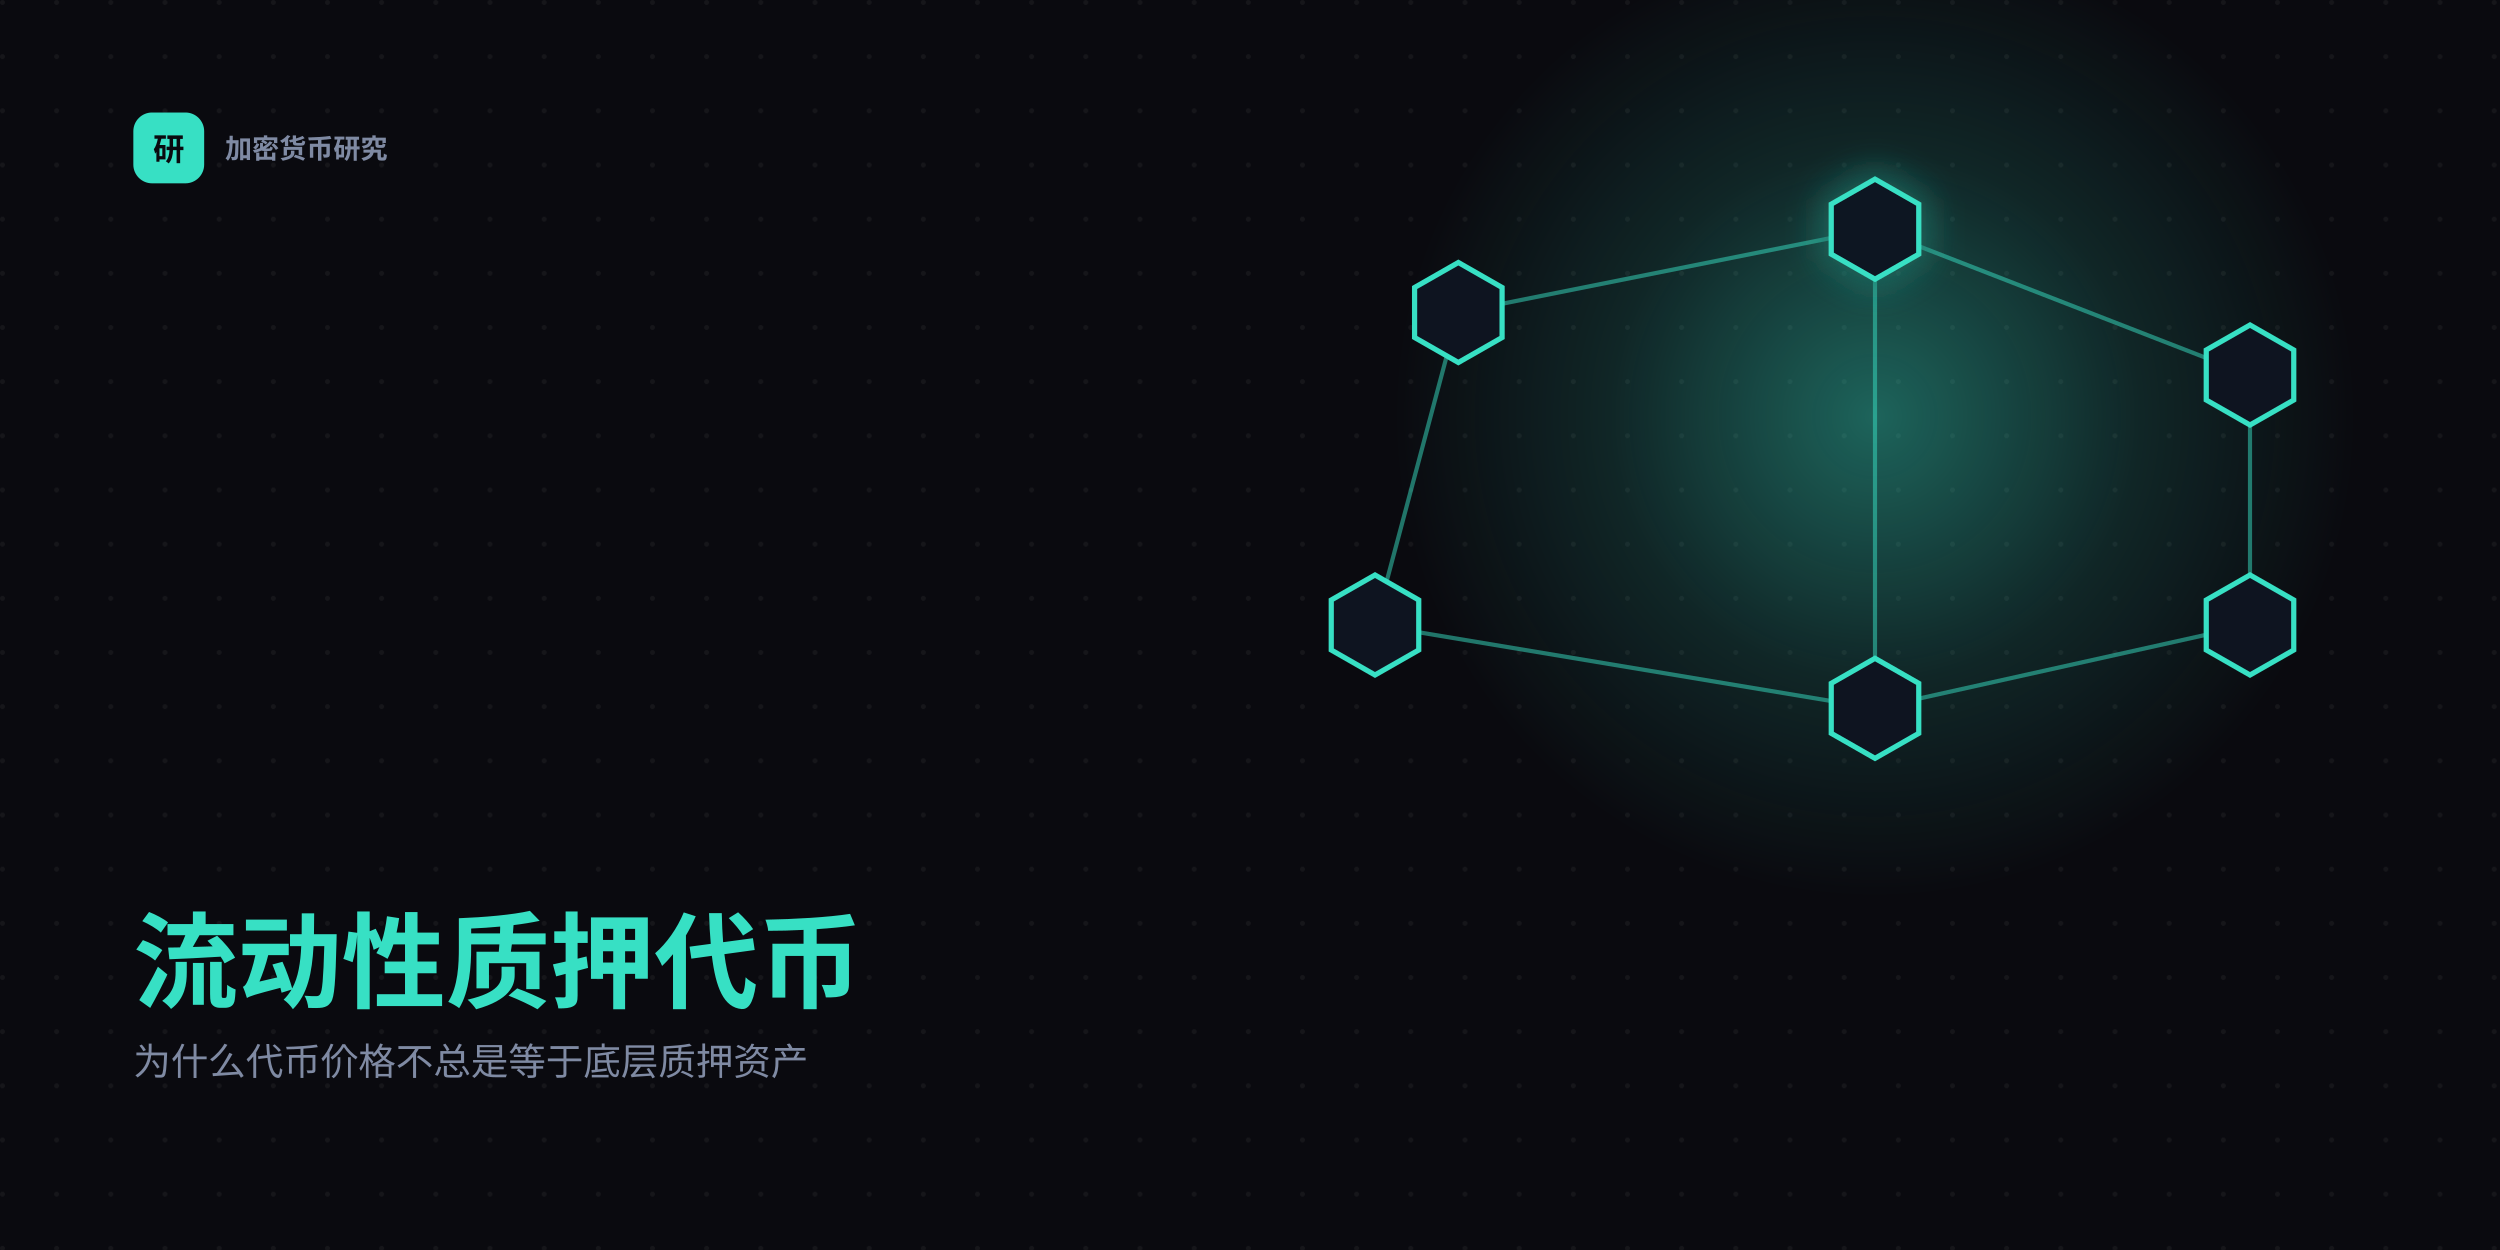
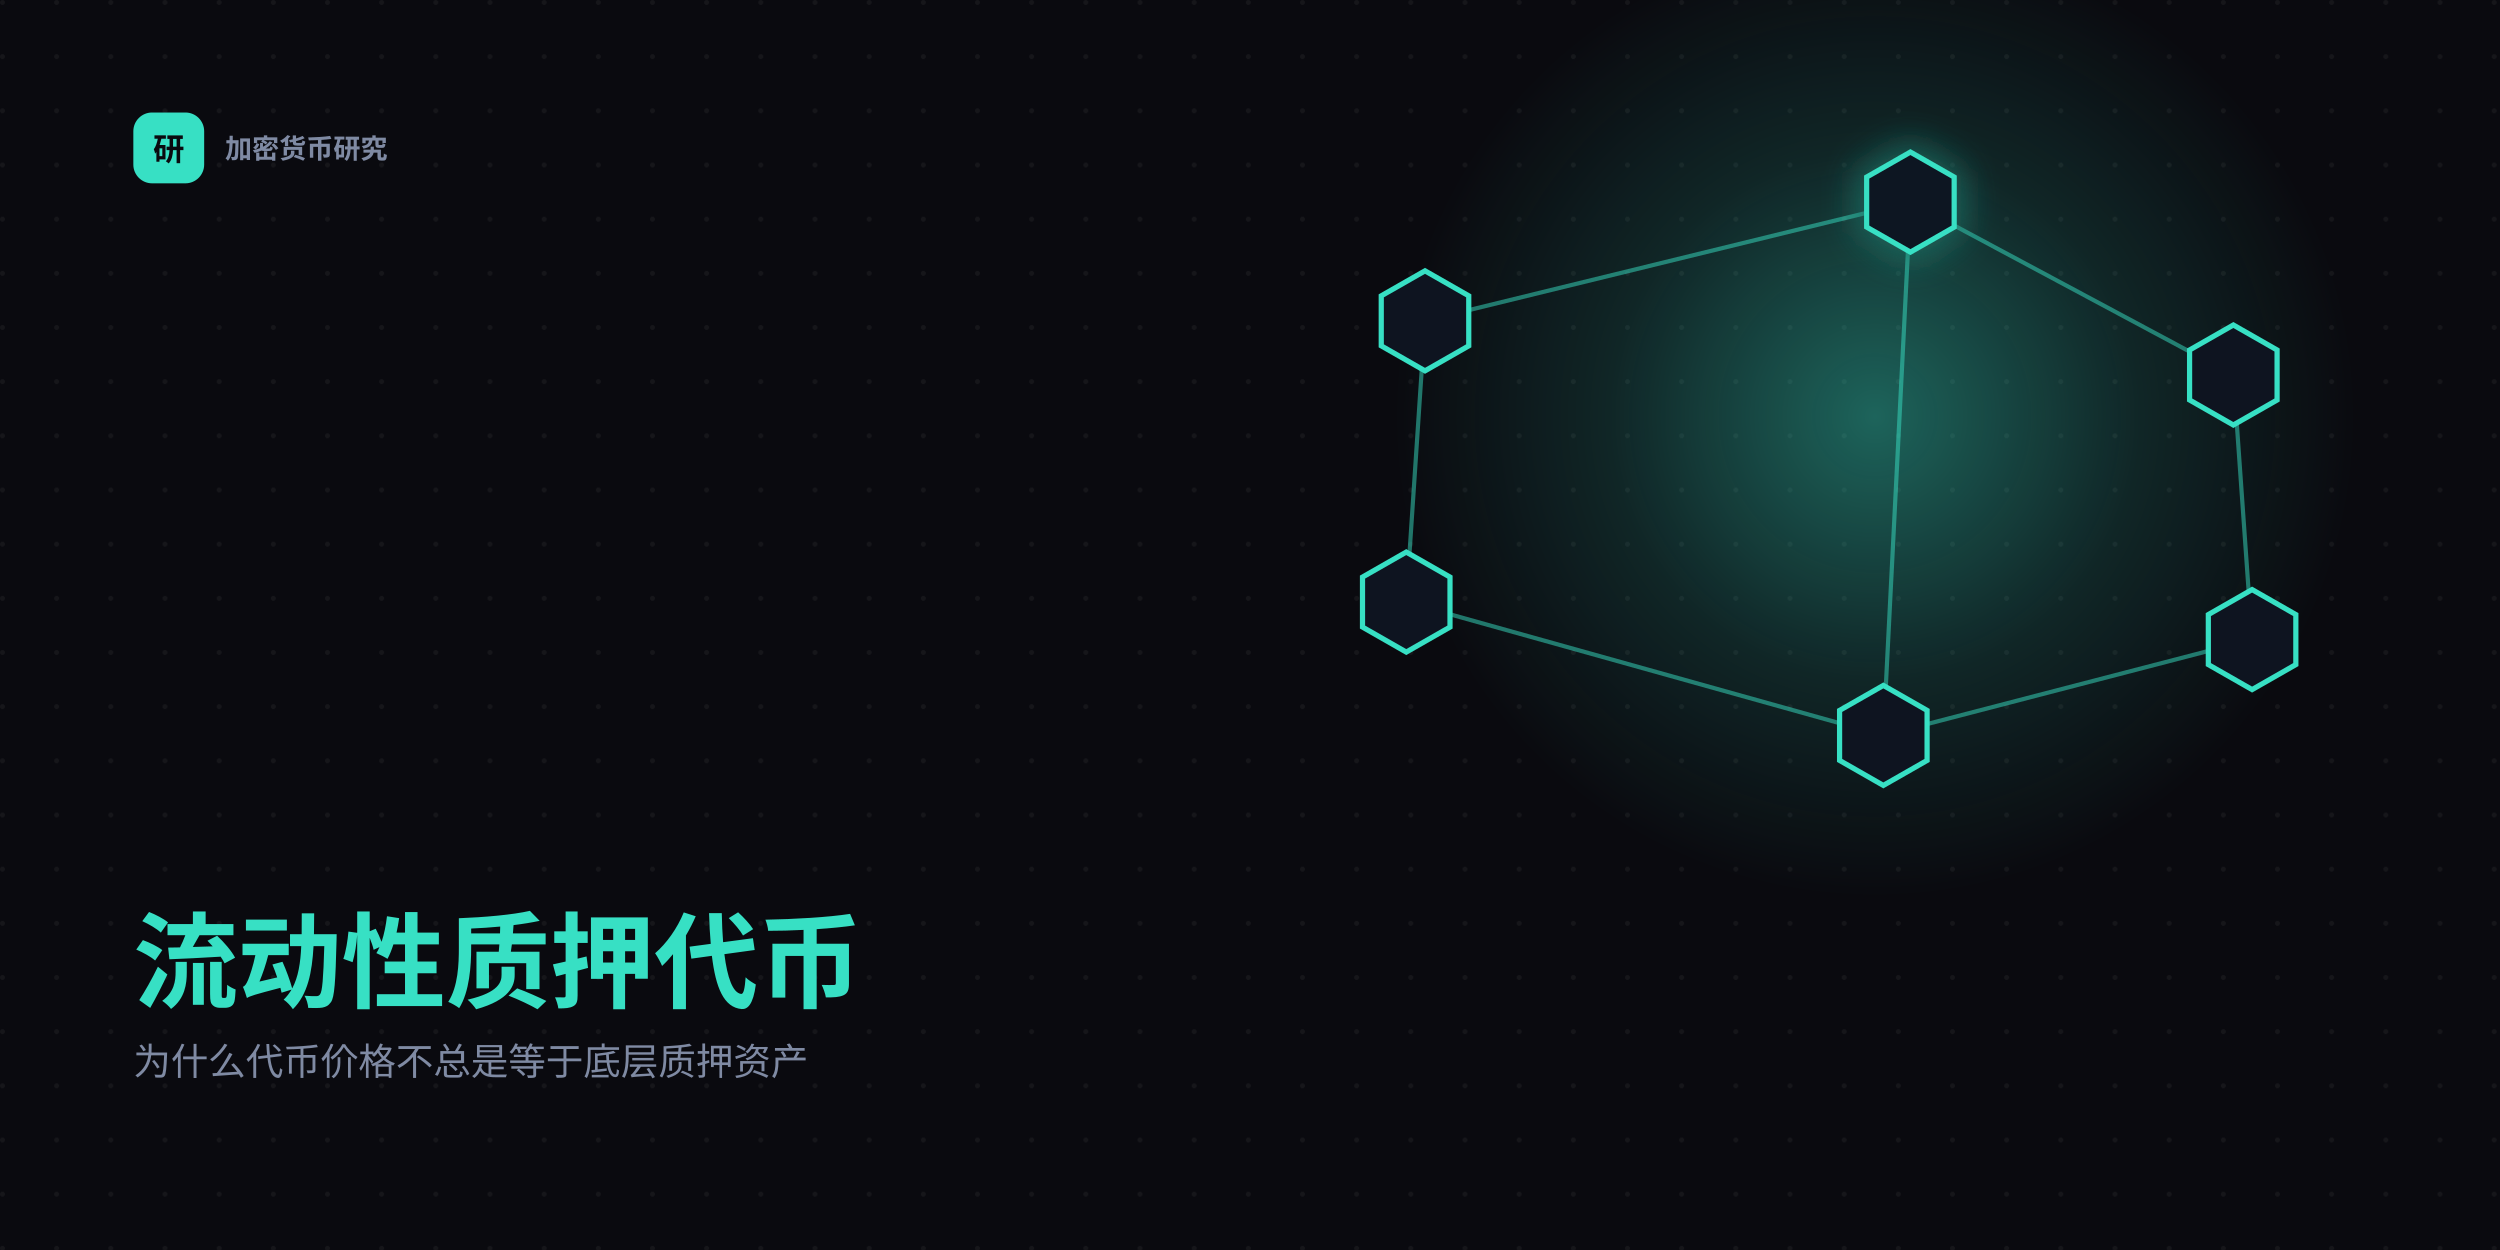
<svg xmlns="http://www.w3.org/2000/svg" viewBox="0 0 1200 600" role="img" aria-label="流动性质押代币：为什么代币价格不总是等于底层质押资产 主题配图">
  <defs>
    <radialGradient id="glowliquidstakzh" cx="50%" cy="50%" r="50%">
      <stop offset="0%" stop-color="#37e0c4" stop-opacity="0.42" />
      <stop offset="55%" stop-color="#37e0c4" stop-opacity="0.13" />
      <stop offset="100%" stop-color="#37e0c4" stop-opacity="0" />
    </radialGradient>
    <linearGradient id="barliquidstakzh" x1="0" y1="1" x2="0" y2="0">
      <stop offset="0%" stop-color="#2fb6e0" stop-opacity="0.95" />
      <stop offset="100%" stop-color="#37e0c4" stop-opacity="0.95" />
    </linearGradient>
    <filter id="softliquidstakzh" x="-80%" y="-80%" width="260%" height="260%">
      <feGaussianBlur stdDeviation="9" result="b" />
      <feMerge>
        <feMergeNode in="b" />
        <feMergeNode in="SourceGraphic" />
      </feMerge>
    </filter>
    <pattern id="dotsliquidstakzh" width="26" height="26" patternUnits="userSpaceOnUse">
      <circle cx="1.2" cy="1.2" r="1.2" fill="#ffffff" fill-opacity="0.05" />
    </pattern>
  </defs>
  <rect width="1200" height="600" fill="#0a0a0f" />
  <rect width="1200" height="600" fill="url(#dotsliquidstakzh)" />
  <g transform="translate(64,54)">
    <rect x="0" y="0" width="34" height="34" rx="9" fill="#37e0c4" />
    <text x="17" y="23" font-family="'Segoe UI',Arial,sans-serif" font-size="15" font-weight="700" fill="#0a0a0f" text-anchor="middle">研</text>
    <text x="44" y="22" font-family="'Segoe UI',Arial,sans-serif" font-size="13" font-weight="600" fill="#7f8aa3">加密货币研究</text>
  </g>
  <circle cx="900" cy="200" r="230" fill="url(#glowliquidstakzh)" />
  <g>
-     <line x1="700" y1="150" x2="900" y2="110" stroke="#37e0c4" stroke-width="2" opacity="0.5" />
-     <line x1="900" y1="110" x2="1080" y2="180" stroke="#37e0c4" stroke-width="2" opacity="0.5" />
-     <line x1="700" y1="150" x2="660" y2="300" stroke="#37e0c4" stroke-width="2" opacity="0.5" />
-     <line x1="900" y1="110" x2="900" y2="340" stroke="#37e0c4" stroke-width="2" opacity="0.5" />
-     <line x1="1080" y1="180" x2="1080" y2="300" stroke="#37e0c4" stroke-width="2" opacity="0.5" />
-     <line x1="660" y1="300" x2="900" y2="340" stroke="#37e0c4" stroke-width="2" opacity="0.5" />
-     <line x1="900" y1="340" x2="1080" y2="300" stroke="#37e0c4" stroke-width="2" opacity="0.5" />
-     <g transform="translate(700,150)">
+     <line x1="684" y1="154" x2="917" y2="97" stroke="#37e0c4" stroke-width="2" opacity="0.5" />
+     <line x1="917" y1="97" x2="1072" y2="180" stroke="#37e0c4" stroke-width="2" opacity="0.5" />
+     <line x1="684" y1="154" x2="675" y2="289" stroke="#37e0c4" stroke-width="2" opacity="0.5" />
+     <line x1="917" y1="97" x2="904" y2="353" stroke="#37e0c4" stroke-width="2" opacity="0.5" />
+     <line x1="1072" y1="180" x2="1081" y2="307" stroke="#37e0c4" stroke-width="2" opacity="0.5" />
+     <line x1="675" y1="289" x2="904" y2="353" stroke="#37e0c4" stroke-width="2" opacity="0.5" />
+     <line x1="904" y1="353" x2="1081" y2="307" stroke="#37e0c4" stroke-width="2" opacity="0.5" />
+     <g transform="translate(684,154)">
      <polygon points="0,-24 21,-12 21,12 0,24 -21,12 -21,-12" fill="#0e1420" stroke="#37e0c4" stroke-width="2.5" />
    </g>
-     <g transform="translate(900,110)">
+     <g transform="translate(917,97)">
      <polygon points="0,-24 21,-12 21,12 0,24 -21,12 -21,-12" fill="#0e1420" stroke="#37e0c4" stroke-width="2.5" filter="url(#softliquidstakzh)" />
    </g>
-     <g transform="translate(1080,180)">
+     <g transform="translate(1072,180)">
      <polygon points="0,-24 21,-12 21,12 0,24 -21,12 -21,-12" fill="#0e1420" stroke="#37e0c4" stroke-width="2.5" />
    </g>
-     <g transform="translate(660,300)">
+     <g transform="translate(675,289)">
      <polygon points="0,-24 21,-12 21,12 0,24 -21,12 -21,-12" fill="#0e1420" stroke="#37e0c4" stroke-width="2.5" />
    </g>
-     <g transform="translate(900,340)">
+     <g transform="translate(904,353)">
      <polygon points="0,-24 21,-12 21,12 0,24 -21,12 -21,-12" fill="#0e1420" stroke="#37e0c4" stroke-width="2.5" />
    </g>
-     <g transform="translate(1080,300)">
+     <g transform="translate(1081,307)">
      <polygon points="0,-24 21,-12 21,12 0,24 -21,12 -21,-12" fill="#0e1420" stroke="#37e0c4" stroke-width="2.5" />
    </g>
  </g>
  <g font-family="'Segoe UI',Arial,sans-serif" font-weight="800">
    <text font-size="50" fill="#37e0c4">
      <tspan x="64" y="480">流动性质押代币</tspan>
    </text>
  </g>
  <text x="64" y="516" font-family="'Segoe UI',Arial,sans-serif" font-size="18" fill="#7f8aa3">为什么代币价格不总是等于底层质押资产</text>
</svg>
